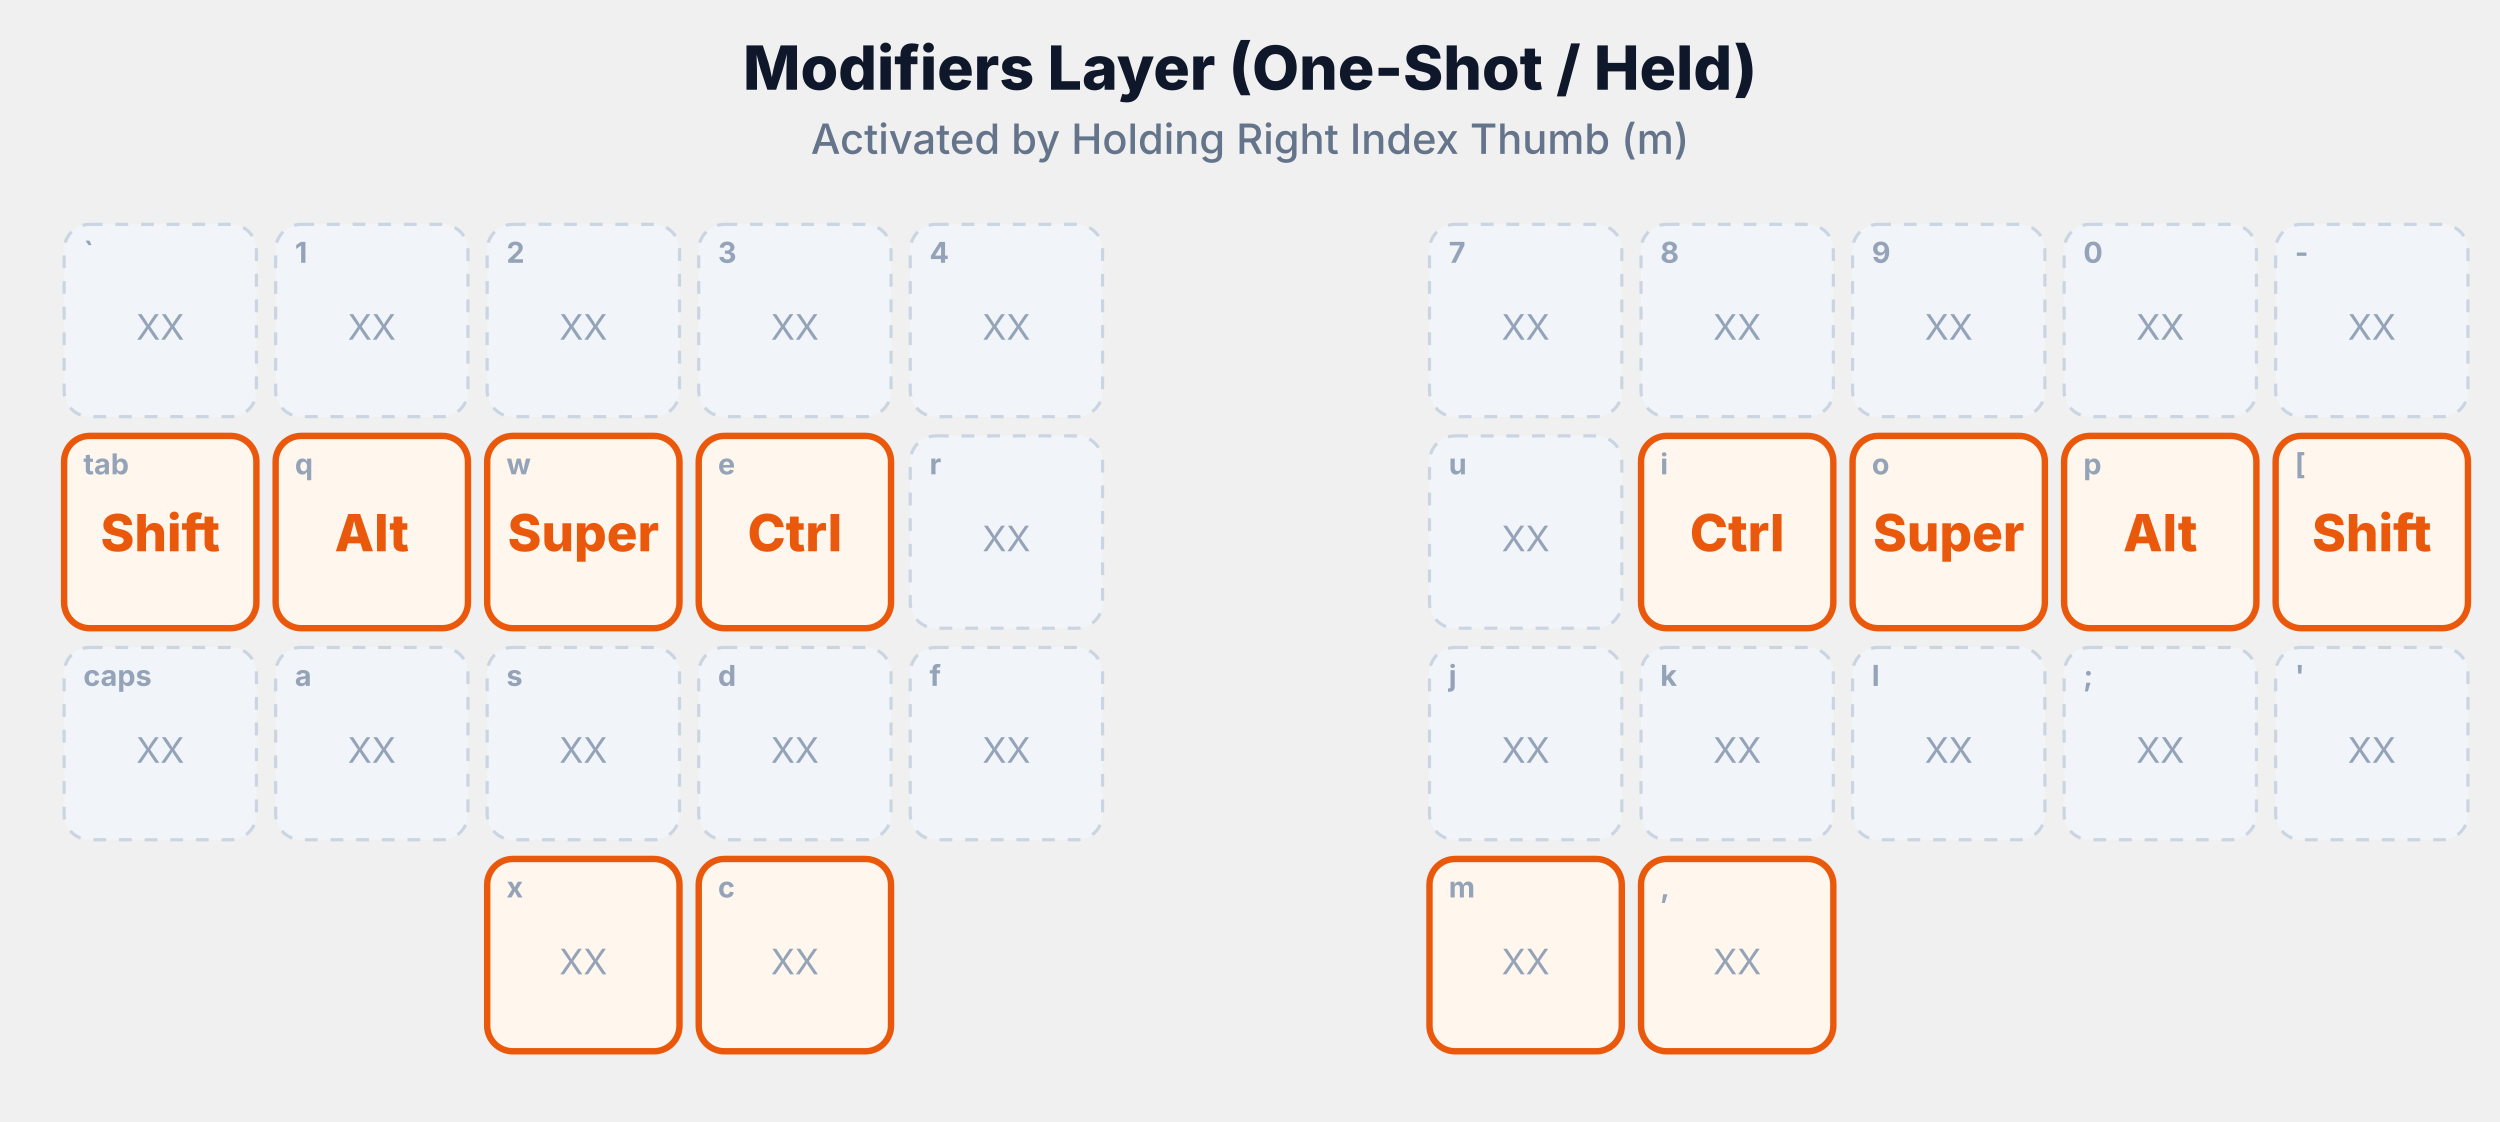
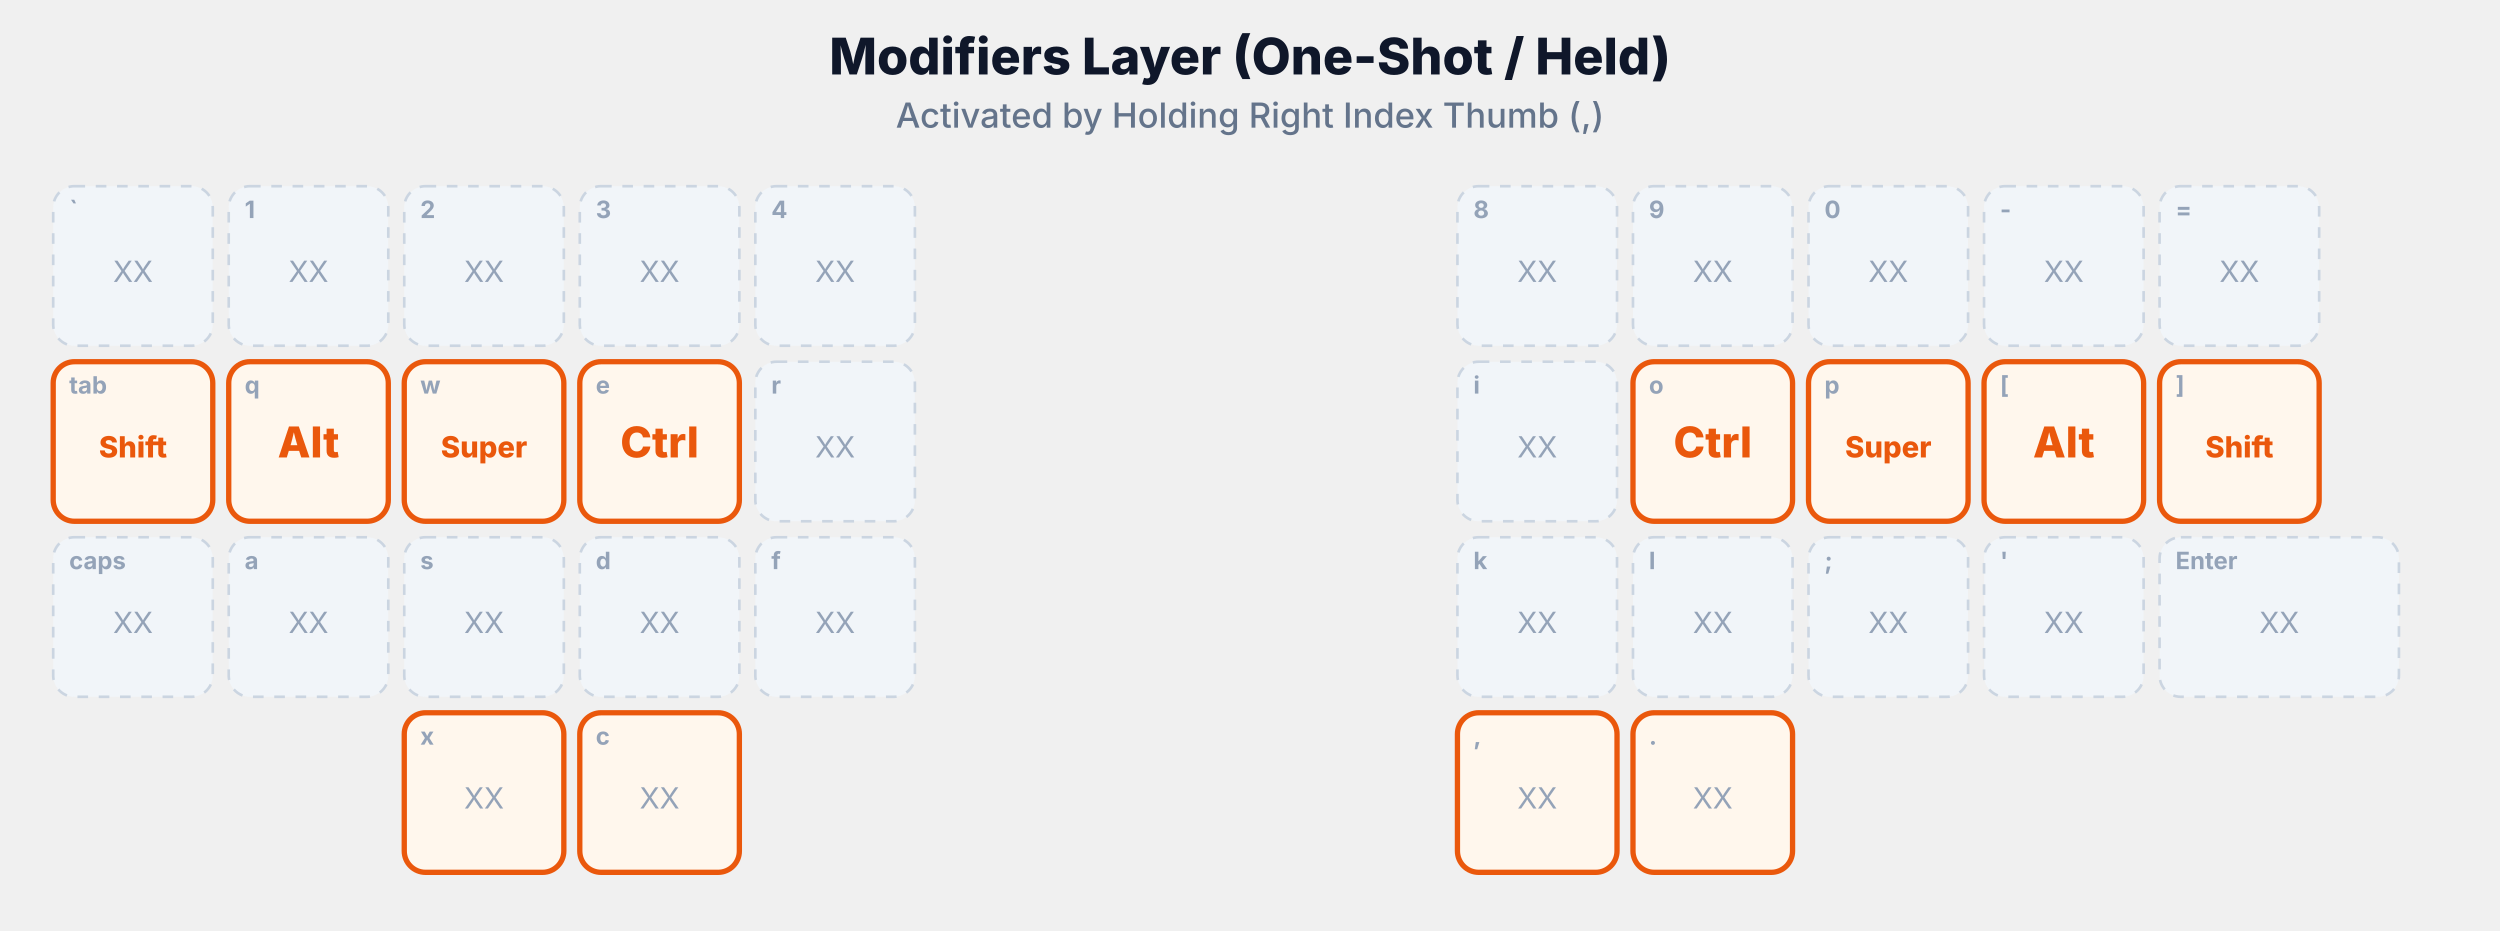
- <svg xmlns="http://www.w3.org/2000/svg" viewBox="0 0 780 350">
+ <svg xmlns="http://www.w3.org/2000/svg" viewBox="0 0 940 350">
  <style>
    :root { color-scheme: light dark; }
    rect.key { fill: #ffffff; stroke: #cbd5e1; stroke-width: 1.5px; }
    rect.gap { fill: #f1f5f9; stroke: #cbd5e1; stroke-dasharray: 4 4; }
    rect.active { fill: #fff7ed; stroke: #ea580c; stroke-width: 2px; }
    text { font-family: system-ui, -apple-system, sans-serif; text-anchor: middle; }
    text.title { font-size: 19px; font-weight: 800; fill: #0f172a; }
    text.subtitle { font-size: 13px; font-weight: 500; fill: #64748b; }
    text.phys { font-size: 9px; font-weight: 700; fill: #94a3b8; text-anchor: start; }
    text.main { font-size: 16px; font-weight: 800; fill: #ea580c; }
    text.sub { font-size: 11px; font-weight: 600; fill: #64748b; }
    text.hrm-sub { font-size: 11px; font-weight: 700; fill: #ea580c; }
    text.dead { font-size: 11px; fill: #94a3b8; }
    @media (prefers-color-scheme: dark) {
      rect.key { fill: #1e293b; stroke: #334155; }
      rect.gap { fill: #0f172a; stroke: #334155; }
      rect.active { fill: #2e1065; stroke: #c084fc; }
      text.title { fill: #f8fafc; }
      text.subtitle { fill: #94a3b8; }
      text.phys { fill: #94a3b8; }
      text.main { fill: #c084fc; }
      text.sub { fill: #94a3b8; }
      text.hrm-sub { fill: #fb923c; }
      text.dead { fill: #64748b; }
    }
  </style>
-   <text x="390" y="28" class="title">Modifiers Layer (One-Shot / Held)</text>
-   <text x="390" y="48" class="subtitle">Activated by Holding Right Index Thumb (m)</text>
+   <text x="470" y="28" class="title">Modifiers Layer (One-Shot / Held)</text>
+   <text x="470" y="48" class="subtitle">Activated by Holding Right Index Thumb (,)</text>
  <g transform="translate(20,70)">
    <rect width="60" height="60" rx="8" class="gap" />
    <text x="6" y="12" class="phys">`</text>
    <text x="30" y="36" class="dead">XX</text>
  </g>
  <g transform="translate(86,70)">
    <rect width="60" height="60" rx="8" class="gap" />
    <text x="6" y="12" class="phys">1</text>
    <text x="30" y="36" class="dead">XX</text>
  </g>
  <g transform="translate(152,70)">
    <rect width="60" height="60" rx="8" class="gap" />
    <text x="6" y="12" class="phys">2</text>
    <text x="30" y="36" class="dead">XX</text>
  </g>
  <g transform="translate(218,70)">
    <rect width="60" height="60" rx="8" class="gap" />
    <text x="6" y="12" class="phys">3</text>
    <text x="30" y="36" class="dead">XX</text>
  </g>
  <g transform="translate(284,70)">
    <rect width="60" height="60" rx="8" class="gap" />
    <text x="6" y="12" class="phys">4</text>
    <text x="30" y="36" class="dead">XX</text>
  </g>
-   <g transform="translate(446,70)">
-     <rect width="60" height="60" rx="8" class="gap" />
-     <text x="6" y="12" class="phys">7</text>
-     <text x="30" y="36" class="dead">XX</text>
-   </g>
-   <g transform="translate(512,70)">
+   <g transform="translate(548,70)">
    <rect width="60" height="60" rx="8" class="gap" />
    <text x="6" y="12" class="phys">8</text>
    <text x="30" y="36" class="dead">XX</text>
  </g>
-   <g transform="translate(578,70)">
+   <g transform="translate(614,70)">
    <rect width="60" height="60" rx="8" class="gap" />
    <text x="6" y="12" class="phys">9</text>
    <text x="30" y="36" class="dead">XX</text>
  </g>
-   <g transform="translate(644,70)">
+   <g transform="translate(680,70)">
    <rect width="60" height="60" rx="8" class="gap" />
    <text x="6" y="12" class="phys">0</text>
    <text x="30" y="36" class="dead">XX</text>
  </g>
-   <g transform="translate(710,70)">
+   <g transform="translate(746,70)">
    <rect width="60" height="60" rx="8" class="gap" />
    <text x="6" y="12" class="phys">-</text>
    <text x="30" y="36" class="dead">XX</text>
  </g>
+   <g transform="translate(812,70)">
+     <rect width="60" height="60" rx="8" class="gap" />
+     <text x="6" y="12" class="phys">=</text>
+     <text x="30" y="36" class="dead">XX</text>
+   </g>
  <g transform="translate(20,136)">
    <rect width="60" height="60" rx="8" class="active" />
    <text x="6" y="12" class="phys">tab</text>
-     <text x="30" y="36" class="main" font-size="11px">Shift</text>
+     <text x="30" y="36" class="main" style="font-size: 11px;">Shift</text>
  </g>
  <g transform="translate(86,136)">
    <rect width="60" height="60" rx="8" class="active" />
    <text x="6" y="12" class="phys">q</text>
    <text x="30" y="36" class="main">Alt</text>
  </g>
  <g transform="translate(152,136)">
    <rect width="60" height="60" rx="8" class="active" />
    <text x="6" y="12" class="phys">w</text>
-     <text x="30" y="36" class="main" font-size="11px">Super</text>
+     <text x="30" y="36" class="main" style="font-size: 11px;">Super</text>
  </g>
  <g transform="translate(218,136)">
    <rect width="60" height="60" rx="8" class="active" />
    <text x="6" y="12" class="phys">e</text>
    <text x="30" y="36" class="main">Ctrl</text>
  </g>
  <g transform="translate(284,136)">
    <rect width="60" height="60" rx="8" class="gap" />
    <text x="6" y="12" class="phys">r</text>
    <text x="30" y="36" class="dead">XX</text>
  </g>
-   <g transform="translate(446,136)">
-     <rect width="60" height="60" rx="8" class="gap" />
-     <text x="6" y="12" class="phys">u</text>
-     <text x="30" y="36" class="dead">XX</text>
-   </g>
-   <g transform="translate(512,136)">
-     <rect width="60" height="60" rx="8" class="active" />
+   <g transform="translate(548,136)">
+     <rect width="60" height="60" rx="8" class="gap" />
    <text x="6" y="12" class="phys">i</text>
+     <text x="30" y="36" class="dead">XX</text>
+   </g>
+   <g transform="translate(614,136)">
+     <rect width="60" height="60" rx="8" class="active" />
+     <text x="6" y="12" class="phys">o</text>
    <text x="30" y="36" class="main">Ctrl</text>
  </g>
-   <g transform="translate(578,136)">
-     <rect width="60" height="60" rx="8" class="active" />
-     <text x="6" y="12" class="phys">o</text>
-     <text x="30" y="36" class="main" font-size="11px">Super</text>
-   </g>
-   <g transform="translate(644,136)">
+   <g transform="translate(680,136)">
    <rect width="60" height="60" rx="8" class="active" />
    <text x="6" y="12" class="phys">p</text>
+     <text x="30" y="36" class="main" style="font-size: 11px;">Super</text>
+   </g>
+   <g transform="translate(746,136)">
+     <rect width="60" height="60" rx="8" class="active" />
+     <text x="6" y="12" class="phys">[</text>
    <text x="30" y="36" class="main">Alt</text>
  </g>
-   <g transform="translate(710,136)">
-     <rect width="60" height="60" rx="8" class="active" />
-     <text x="6" y="12" class="phys">[</text>
-     <text x="30" y="36" class="main" font-size="11px">Shift</text>
+   <g transform="translate(812,136)">
+     <rect width="60" height="60" rx="8" class="active" />
+     <text x="6" y="12" class="phys">]</text>
+     <text x="30" y="36" class="main" style="font-size: 11px;">Shift</text>
  </g>
  <g transform="translate(20,202)">
    <rect width="60" height="60" rx="8" class="gap" />
    <text x="6" y="12" class="phys">caps</text>
    <text x="30" y="36" class="dead">XX</text>
  </g>
  <g transform="translate(86,202)">
    <rect width="60" height="60" rx="8" class="gap" />
    <text x="6" y="12" class="phys">a</text>
    <text x="30" y="36" class="dead">XX</text>
  </g>
  <g transform="translate(152,202)">
    <rect width="60" height="60" rx="8" class="gap" />
    <text x="6" y="12" class="phys">s</text>
    <text x="30" y="36" class="dead">XX</text>
  </g>
  <g transform="translate(218,202)">
    <rect width="60" height="60" rx="8" class="gap" />
    <text x="6" y="12" class="phys">d</text>
    <text x="30" y="36" class="dead">XX</text>
  </g>
  <g transform="translate(284,202)">
    <rect width="60" height="60" rx="8" class="gap" />
    <text x="6" y="12" class="phys">f</text>
    <text x="30" y="36" class="dead">XX</text>
  </g>
-   <g transform="translate(446,202)">
-     <rect width="60" height="60" rx="8" class="gap" />
-     <text x="6" y="12" class="phys">j</text>
-     <text x="30" y="36" class="dead">XX</text>
-   </g>
-   <g transform="translate(512,202)">
+   <g transform="translate(548,202)">
    <rect width="60" height="60" rx="8" class="gap" />
    <text x="6" y="12" class="phys">k</text>
    <text x="30" y="36" class="dead">XX</text>
  </g>
-   <g transform="translate(578,202)">
+   <g transform="translate(614,202)">
    <rect width="60" height="60" rx="8" class="gap" />
    <text x="6" y="12" class="phys">l</text>
    <text x="30" y="36" class="dead">XX</text>
  </g>
-   <g transform="translate(644,202)">
+   <g transform="translate(680,202)">
    <rect width="60" height="60" rx="8" class="gap" />
    <text x="6" y="12" class="phys">;</text>
    <text x="30" y="36" class="dead">XX</text>
  </g>
-   <g transform="translate(710,202)">
+   <g transform="translate(746,202)">
    <rect width="60" height="60" rx="8" class="gap" />
    <text x="6" y="12" class="phys">'</text>
    <text x="30" y="36" class="dead">XX</text>
  </g>
+   <g transform="translate(812,202)">
+     <rect width="90" height="60" rx="8" class="gap" />
+     <text x="6" y="12" class="phys">Enter</text>
+     <text x="45" y="36" class="dead">XX</text>
+   </g>
  <g transform="translate(152,268)">
    <rect width="60" height="60" rx="8" class="active" />
    <text x="6" y="12" class="phys">x</text>
    <text x="30" y="36" class="dead">XX</text>
  </g>
  <g transform="translate(218,268)">
    <rect width="60" height="60" rx="8" class="active" />
    <text x="6" y="12" class="phys">c</text>
    <text x="30" y="36" class="dead">XX</text>
  </g>
-   <g transform="translate(446,268)">
-     <rect width="60" height="60" rx="8" class="active" />
-     <text x="6" y="12" class="phys">m</text>
-     <text x="30" y="36" class="dead">XX</text>
-   </g>
-   <g transform="translate(512,268)">
+   <g transform="translate(548,268)">
    <rect width="60" height="60" rx="8" class="active" />
    <text x="6" y="12" class="phys">,</text>
    <text x="30" y="36" class="dead">XX</text>
  </g>
+   <g transform="translate(614,268)">
+     <rect width="60" height="60" rx="8" class="active" />
+     <text x="6" y="12" class="phys">.</text>
+     <text x="30" y="36" class="dead">XX</text>
+   </g>
</svg>
